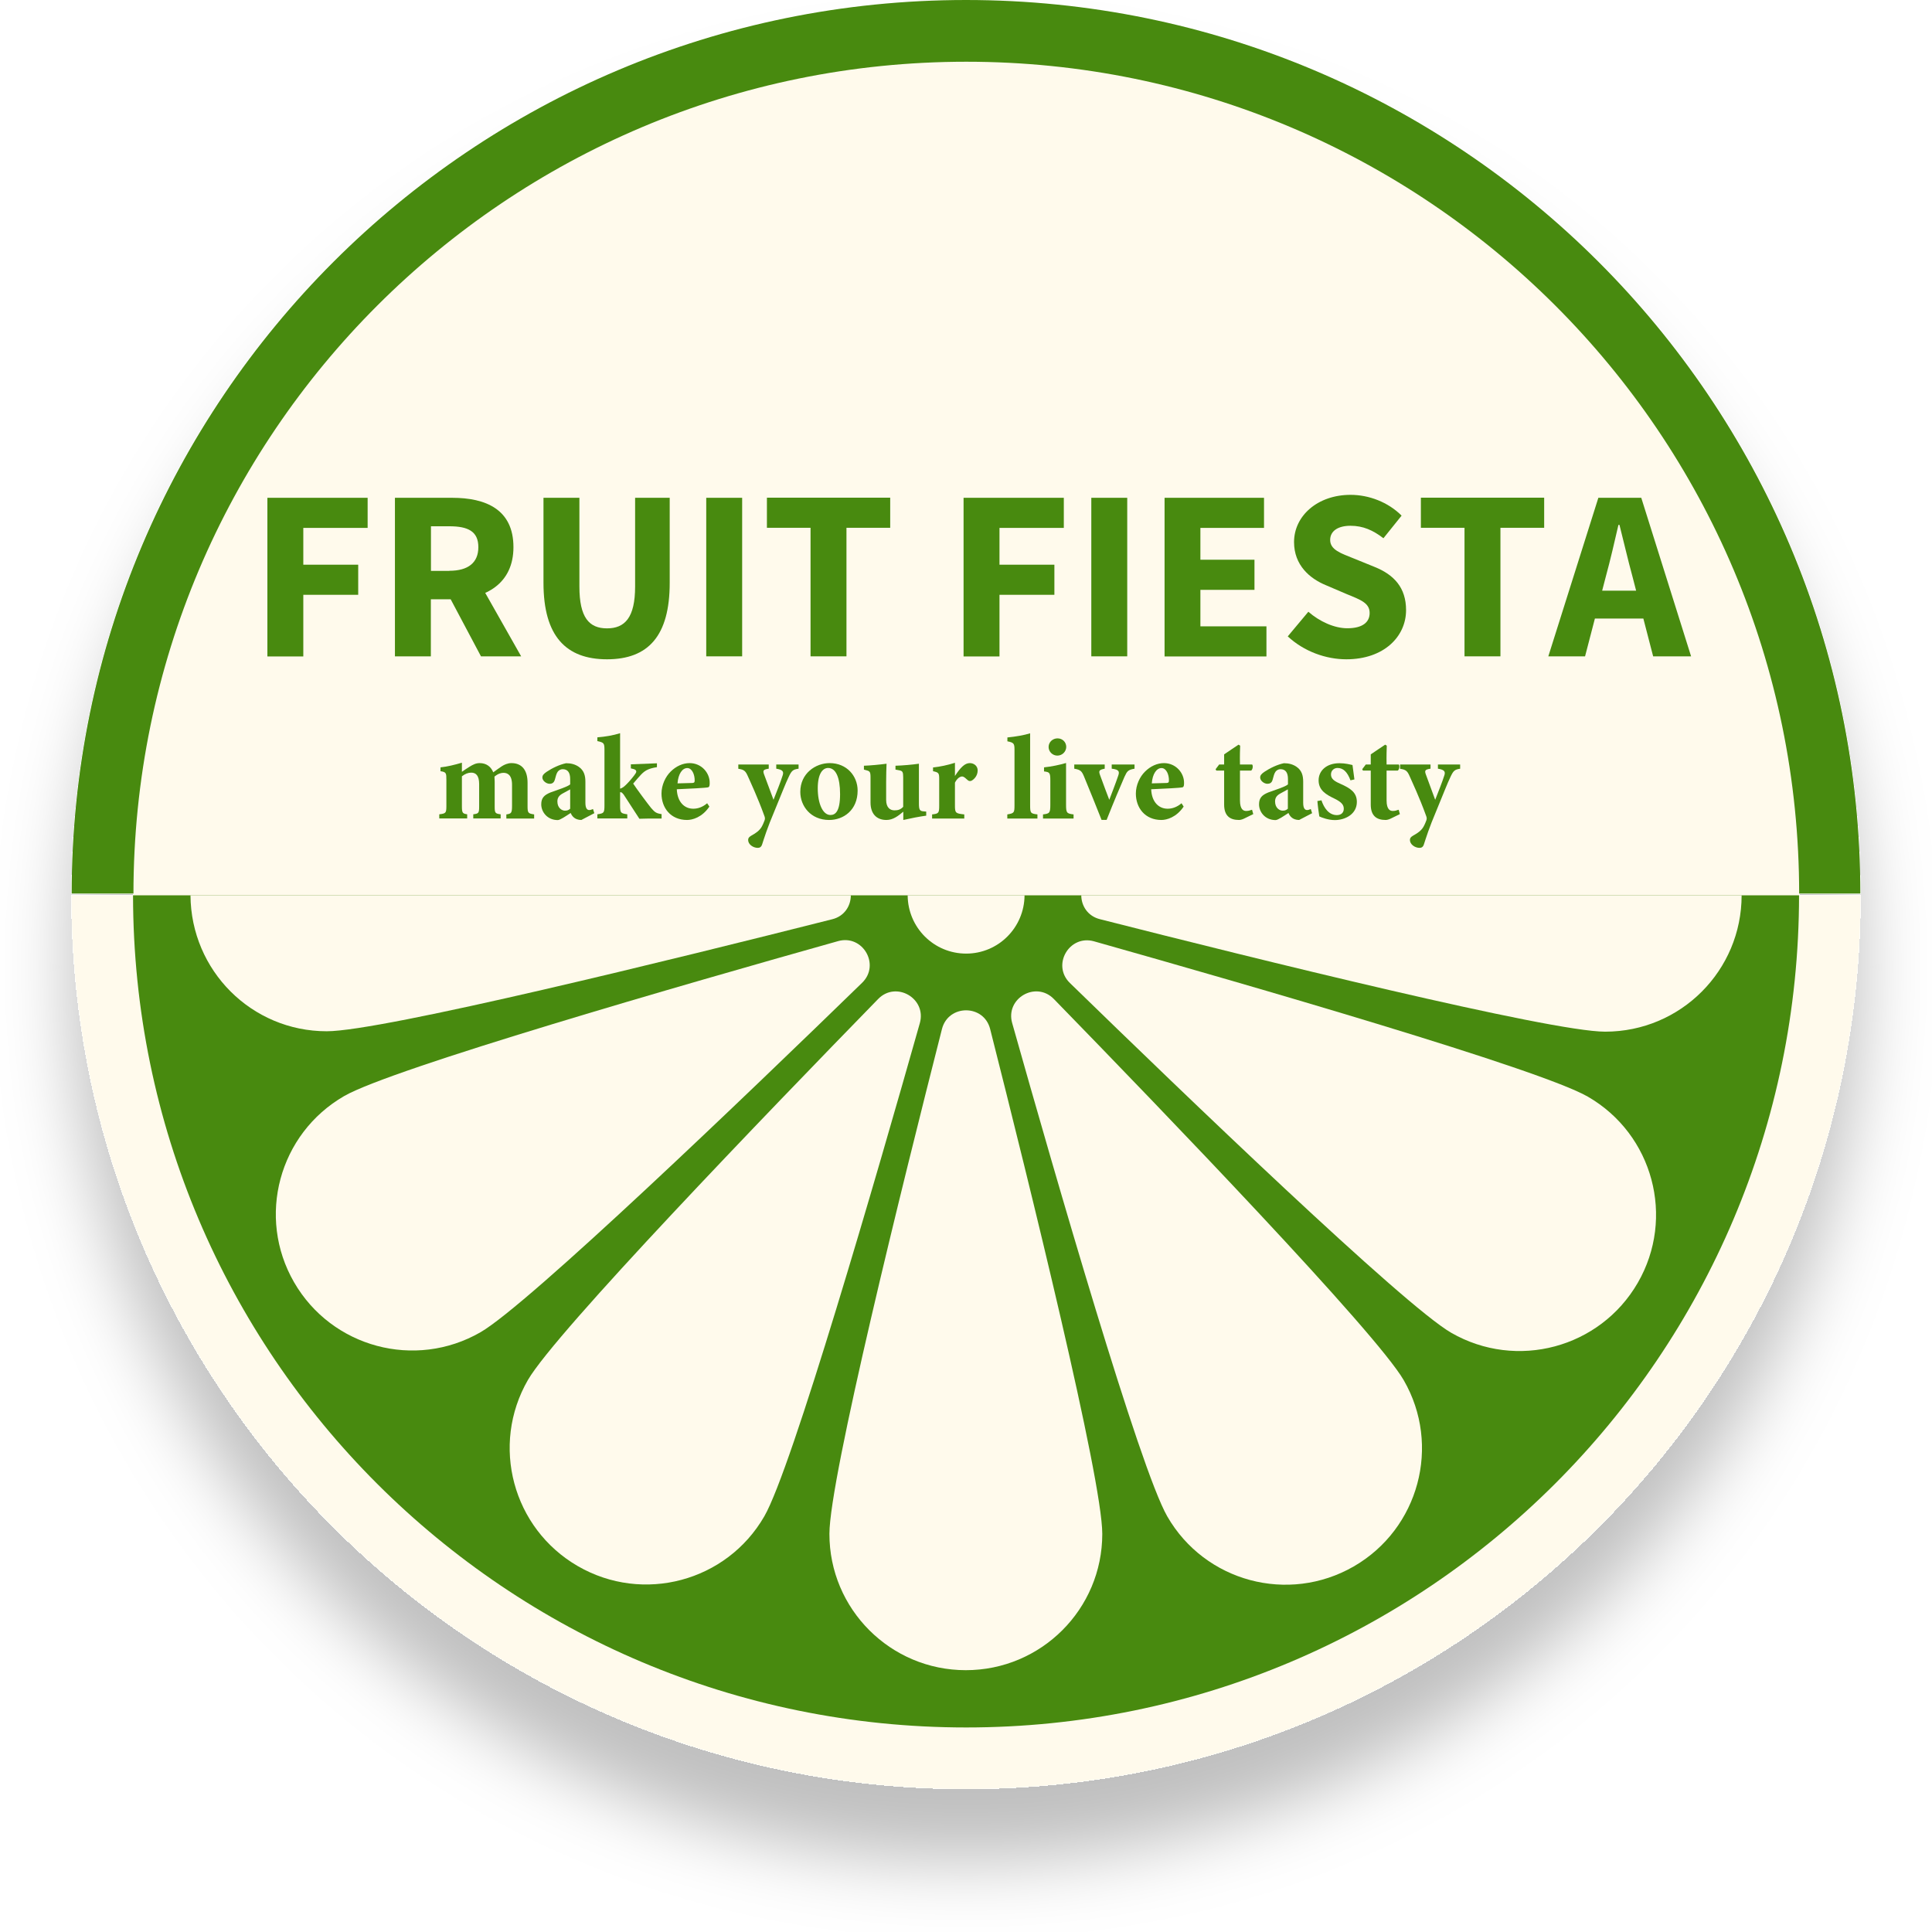
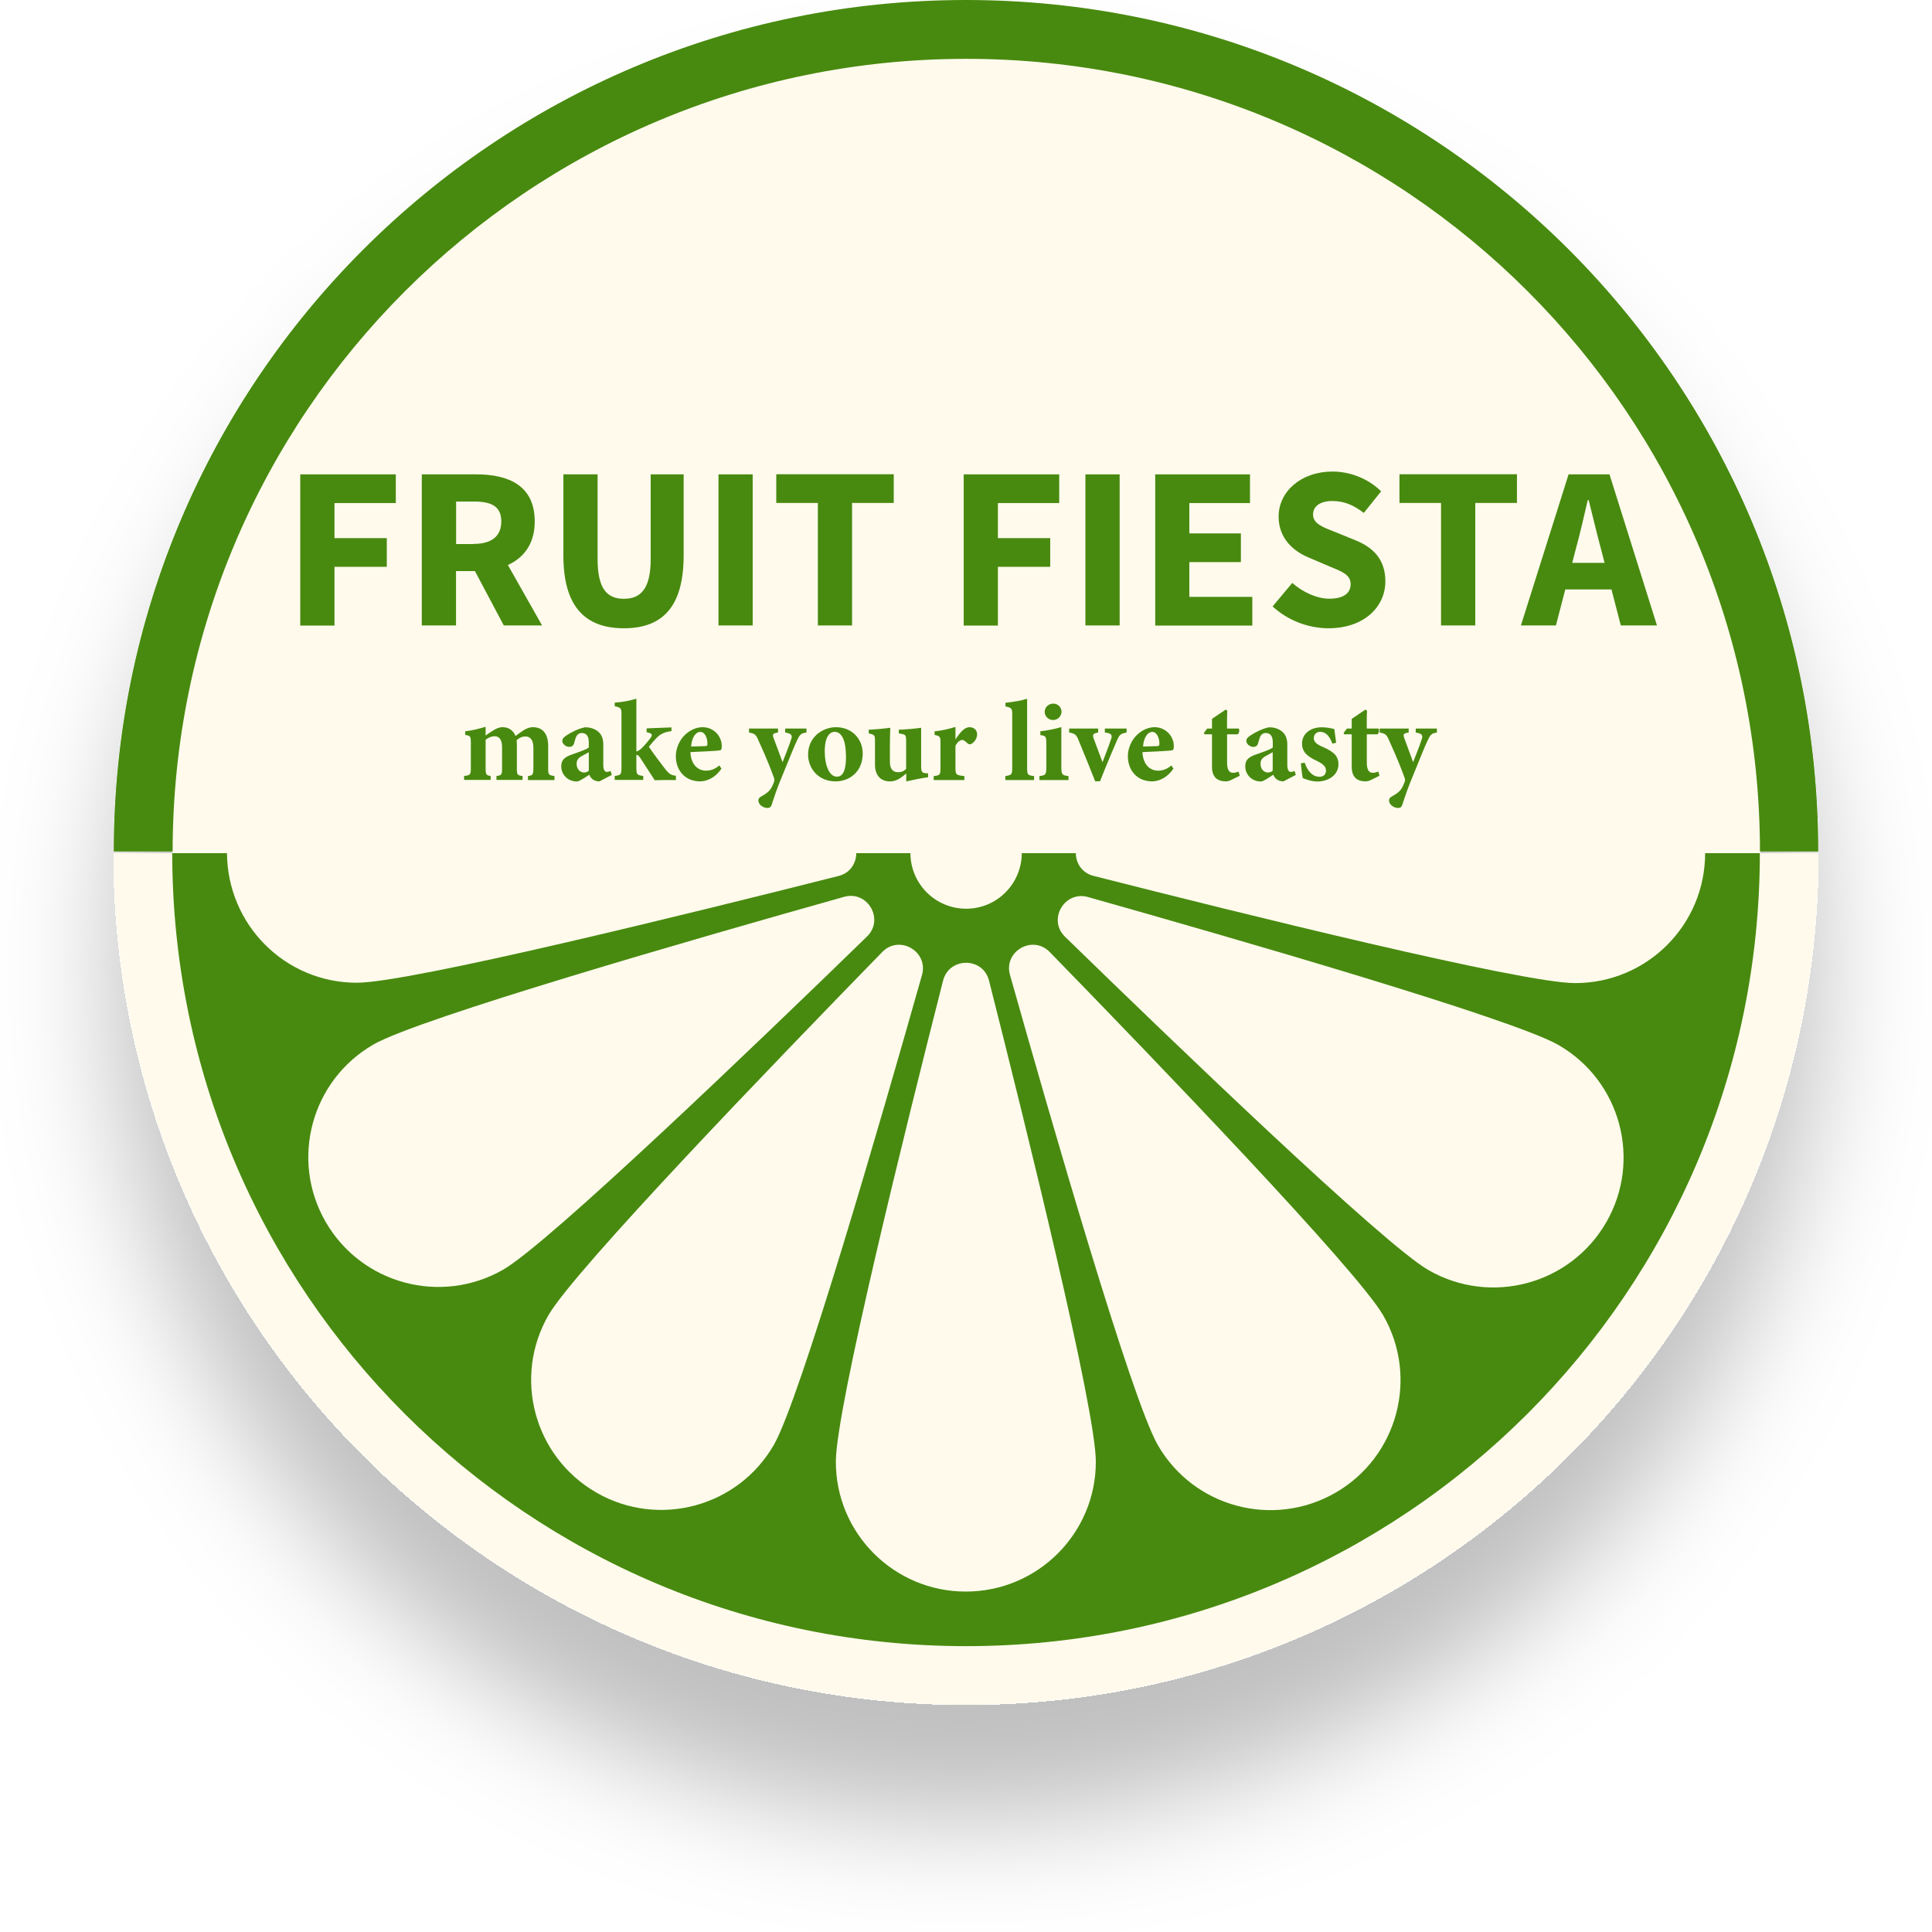
- <svg xmlns="http://www.w3.org/2000/svg" width="108" height="108" viewBox="0 0 108 108" fill="none">
-   <g filter="url(#filter0_d_23_164)">
-     <path d="M4.006 49.952H103.994C103.994 22.363 81.612 0 54 0C26.388 0 4.006 22.363 4.006 49.952Z" fill="#488A0F" />
-     <path d="M54.017 96.486C79.73 96.486 100.574 75.66 100.574 49.969C100.574 24.278 79.73 3.451 54.017 3.451C28.304 3.451 7.46 24.278 7.46 49.969C7.46 75.66 28.304 96.486 54.017 96.486Z" fill="#FFFAEC" />
-     <path d="M104 50.048C103.989 77.648 81.612 100 54.006 100C26.382 100 4.011 77.648 4 50.048H104Z" fill="#FFFAEC" />
-     <path d="M100.568 50.048C100.557 75.749 79.718 96.566 54.011 96.566C28.288 96.566 7.454 75.749 7.437 50.048H100.568Z" fill="#488A0F" />
-     <path d="M57.273 50.048C57.261 51.856 55.804 53.307 54.011 53.307C52.202 53.307 50.75 51.85 50.739 50.048H57.273Z" fill="#FFFAEC" />
-     <path d="M97.358 50.048C97.358 54.253 93.955 57.671 89.729 57.671C86.649 57.671 70.115 53.579 61.499 51.386C60.795 51.216 60.444 50.621 60.444 50.048H97.358Z" fill="#FFFAEC" />
-     <path d="M91.55 71.714C93.66 68.07 92.406 63.406 88.759 61.303C86.087 59.762 69.729 55.041 61.158 52.621C59.774 52.23 58.776 53.947 59.808 54.95C66.184 61.156 78.453 72.961 81.124 74.503C84.777 76.605 89.44 75.358 91.55 71.714Z" fill="#FFFAEC" />
-     <path d="M75.673 87.566C79.32 85.463 80.574 80.799 78.47 77.155C76.927 74.486 65.123 62.222 58.912 55.846C57.908 54.815 56.19 55.806 56.581 57.189C58.997 65.752 63.711 82.097 65.254 84.772C67.358 88.422 72.02 89.668 75.673 87.566Z" fill="#FFFAEC" />
-     <path d="M53.989 93.364C58.203 93.364 61.618 89.952 61.618 85.747C61.618 82.664 57.534 66.143 55.35 57.523C54.998 56.129 53.013 56.129 52.656 57.523C50.461 66.143 46.365 82.658 46.365 85.741C46.36 89.946 49.774 93.364 53.989 93.364Z" fill="#FFFAEC" />
-     <path d="M32.304 87.549C35.951 89.657 40.619 88.41 42.724 84.766C44.267 82.097 48.997 65.752 51.419 57.195C51.81 55.812 50.092 54.814 49.088 55.846C42.877 62.216 31.062 74.469 29.513 77.138C27.409 80.782 28.657 85.441 32.304 87.549Z" fill="#FFFAEC" />
-     <path d="M16.439 71.68C18.543 75.324 23.206 76.577 26.859 74.474C29.53 72.933 41.81 61.145 48.192 54.939C49.224 53.936 48.231 52.219 46.847 52.61C38.277 55.018 21.913 59.734 19.241 61.269C15.588 63.378 14.335 68.036 16.439 71.68Z" fill="#FFFAEC" />
-     <path d="M47.562 50.048C47.562 50.632 47.21 51.216 46.524 51.386C37.891 53.568 21.362 57.648 18.265 57.648C14.068 57.648 10.676 54.259 10.648 50.048H47.562Z" fill="#FFFAEC" />
-     <path d="M14.953 27.827H20.551V29.51H16.955V31.567H20.024V33.25H16.955V36.696H14.947V27.827H14.953Z" fill="#488A0F" />
-     <path d="M22.083 27.827H25.276C27.159 27.827 28.702 28.478 28.702 30.587C28.702 32.621 27.159 33.5 25.276 33.5H24.085V36.69H22.077V27.827H22.083ZM25.117 31.907C26.172 31.907 26.74 31.454 26.74 30.587C26.74 29.708 26.172 29.419 25.117 29.419H24.091V31.913H25.117V31.907ZM24.913 32.973L26.303 31.692L29.133 36.69H26.887L24.913 32.973Z" fill="#488A0F" />
-     <path d="M30.381 32.581V27.827H32.389V32.791C32.389 34.525 32.934 35.126 33.932 35.126C34.93 35.126 35.503 34.525 35.503 32.791V27.827H37.437V32.581C37.437 35.557 36.229 36.855 33.932 36.855C31.635 36.855 30.381 35.557 30.381 32.581Z" fill="#488A0F" />
-     <path d="M39.479 27.827H41.487V36.69H39.479V27.827Z" fill="#488A0F" />
-     <path d="M45.316 29.504H42.871V27.821H49.763V29.504H47.318V36.69H45.31V29.504H45.316Z" fill="#488A0F" />
-     <path d="M53.87 27.827H59.468V29.51H55.872V31.567H58.941V33.25H55.872V36.696H53.864V27.827H53.87Z" fill="#488A0F" />
-     <path d="M61.005 27.827H63.013V36.69H61.005V27.827Z" fill="#488A0F" />
-     <path d="M65.1 27.827H70.659V29.51H67.103V31.289H70.126V32.973H67.103V35.013H70.795V36.696H65.1V27.827Z" fill="#488A0F" />
-     <path d="M71.986 35.574L73.138 34.197C73.767 34.746 74.59 35.12 75.316 35.12C76.155 35.12 76.564 34.792 76.564 34.265C76.564 33.709 76.059 33.528 75.282 33.211L74.13 32.718C73.212 32.343 72.338 31.59 72.338 30.303C72.338 28.835 73.654 27.662 75.498 27.662C76.518 27.662 77.591 28.065 78.35 28.824L77.335 30.088C76.751 29.64 76.195 29.391 75.492 29.391C74.8 29.391 74.357 29.68 74.357 30.184C74.357 30.728 74.936 30.927 75.713 31.233L76.842 31.692C77.925 32.128 78.6 32.848 78.6 34.106C78.6 35.58 77.369 36.855 75.259 36.855C74.119 36.855 72.894 36.418 71.986 35.574Z" fill="#488A0F" />
-     <path d="M81.867 29.504H79.428V27.821H86.32V29.504H83.875V36.69H81.867V29.504Z" fill="#488A0F" />
-     <path d="M89.349 27.827H91.748L94.533 36.69H92.412L91.249 32.202C91.005 31.318 90.767 30.269 90.529 29.34H90.472C90.256 30.275 90.018 31.312 89.774 32.202L88.606 36.69H86.552L89.349 27.827ZM88.402 33.018H92.673V34.576H88.402V33.018Z" fill="#488A0F" />
-     <path d="M28.305 45.758V45.526C28.577 45.486 28.623 45.458 28.623 45.044V43.871C28.623 43.304 28.356 43.202 28.146 43.202C28.01 43.202 27.851 43.242 27.641 43.412C27.647 43.491 27.653 43.593 27.653 43.695V45.066C27.653 45.446 27.675 45.48 27.987 45.52V45.752H26.456V45.52C26.757 45.48 26.785 45.458 26.785 45.066V43.831C26.785 43.349 26.598 43.191 26.343 43.191C26.172 43.191 26.008 43.253 25.821 43.395V45.066C25.821 45.446 25.86 45.48 26.116 45.52V45.752H24.556V45.52C24.93 45.475 24.953 45.446 24.953 45.038V43.599C24.953 43.219 24.947 43.157 24.624 43.111V42.896C25.004 42.856 25.395 42.76 25.821 42.635C25.821 42.8 25.821 42.987 25.821 43.145C25.968 43.043 26.093 42.953 26.235 42.868C26.445 42.737 26.609 42.658 26.813 42.658C27.193 42.658 27.449 42.862 27.573 43.174C27.738 43.049 27.874 42.958 28.044 42.839C28.192 42.743 28.384 42.658 28.589 42.658C29.179 42.658 29.491 43.06 29.491 43.752V45.072C29.491 45.446 29.525 45.475 29.859 45.526V45.758H28.305Z" fill="#488A0F" />
-     <path d="M32.497 45.837C32.316 45.837 32.162 45.775 32.077 45.696C31.981 45.616 31.935 45.52 31.901 45.446C31.64 45.616 31.311 45.843 31.181 45.843C30.597 45.843 30.256 45.39 30.256 44.965C30.256 44.602 30.421 44.443 30.778 44.296C31.181 44.148 31.72 43.984 31.873 43.848V43.548C31.873 43.196 31.743 42.998 31.453 42.998C31.34 42.998 31.243 43.055 31.181 43.134C31.102 43.242 31.073 43.378 31.017 43.582C30.965 43.763 30.858 43.814 30.722 43.814C30.546 43.814 30.319 43.65 30.319 43.463C30.319 43.338 30.398 43.253 30.557 43.145C30.863 42.941 31.266 42.743 31.646 42.664C31.918 42.664 32.151 42.726 32.349 42.862C32.644 43.066 32.724 43.349 32.724 43.701V44.874C32.724 45.203 32.832 45.282 32.939 45.282C33.008 45.282 33.075 45.259 33.149 45.225L33.223 45.458L32.497 45.837ZM31.873 44.126C31.748 44.194 31.629 44.262 31.493 44.335C31.283 44.443 31.158 44.568 31.158 44.8C31.158 45.18 31.425 45.316 31.572 45.316C31.669 45.316 31.765 45.31 31.873 45.208C31.873 44.885 31.873 44.443 31.873 44.126Z" fill="#488A0F" />
-     <path d="M36.983 45.758C36.45 45.752 35.991 45.758 35.741 45.769C35.719 45.735 34.891 44.466 34.862 44.415C34.8 44.336 34.76 44.301 34.726 44.29C34.703 44.285 34.681 44.285 34.664 44.285V45.01C34.664 45.452 34.698 45.463 35.066 45.52V45.752H33.393V45.52C33.756 45.463 33.79 45.452 33.79 45.01V41.91C33.79 41.541 33.756 41.508 33.393 41.428V41.218C33.824 41.184 34.272 41.111 34.664 40.986C34.664 41.264 34.664 41.536 34.664 41.808V44.086C34.822 44.046 34.936 43.927 35.044 43.82C35.214 43.65 35.463 43.349 35.543 43.213C35.622 43.066 35.514 42.998 35.265 42.953V42.726L36.723 42.669V42.885C36.303 42.953 36.082 43.043 35.843 43.293C35.736 43.4 35.583 43.587 35.395 43.803C35.566 44.069 36.206 44.931 36.394 45.163C36.609 45.412 36.694 45.469 36.983 45.509V45.758Z" fill="#488A0F" />
-     <path d="M39.655 45.089C39.241 45.701 38.697 45.837 38.407 45.837C37.494 45.837 36.978 45.163 36.978 44.358C36.978 43.882 37.205 43.412 37.488 43.134C37.795 42.828 38.175 42.658 38.549 42.658C39.218 42.658 39.678 43.208 39.672 43.763C39.672 43.876 39.666 43.995 39.581 44.012C39.451 44.046 38.492 44.092 37.834 44.12C37.863 44.84 38.266 45.208 38.753 45.208C39.02 45.208 39.286 45.112 39.53 44.902L39.655 45.089ZM38.419 42.935C38.146 42.935 37.914 43.253 37.874 43.791C38.152 43.786 38.413 43.78 38.697 43.769C38.793 43.763 38.833 43.746 38.833 43.633C38.838 43.298 38.685 42.935 38.419 42.935Z" fill="#488A0F" />
-     <path d="M44.647 42.97C44.318 43.015 44.249 43.083 44.079 43.451C43.909 43.803 43.716 44.313 43.325 45.259C42.86 46.359 42.735 46.806 42.605 47.197C42.559 47.345 42.474 47.396 42.361 47.396C42.094 47.396 41.822 47.197 41.822 46.959C41.822 46.852 41.861 46.795 42.003 46.71C42.27 46.563 42.451 46.432 42.576 46.223C42.644 46.109 42.718 45.922 42.746 45.843C42.775 45.747 42.758 45.684 42.718 45.582C42.366 44.602 41.93 43.672 41.805 43.389C41.68 43.106 41.601 43.021 41.272 42.975V42.737H42.973V42.97C42.678 43.015 42.633 43.066 42.707 43.276L43.24 44.709C43.387 44.336 43.637 43.712 43.756 43.332C43.824 43.117 43.733 43.026 43.393 42.97V42.737H44.641V42.97H44.647Z" fill="#488A0F" />
-     <path d="M46.377 42.658C47.335 42.658 47.942 43.378 47.942 44.194C47.942 45.288 47.154 45.837 46.348 45.837C45.322 45.837 44.737 45.061 44.737 44.267C44.737 43.23 45.594 42.658 46.377 42.658ZM46.292 42.93C45.997 42.93 45.713 43.236 45.713 44.069C45.713 44.913 45.991 45.559 46.422 45.559C46.683 45.559 46.961 45.384 46.961 44.392C46.961 43.446 46.717 42.93 46.292 42.93Z" fill="#488A0F" />
-     <path d="M51.788 45.594C51.38 45.65 50.943 45.735 50.495 45.837C50.495 45.69 50.495 45.526 50.495 45.373C50.217 45.605 49.927 45.837 49.553 45.837C48.98 45.837 48.663 45.469 48.663 44.863V43.457C48.663 43.145 48.623 43.111 48.436 43.06L48.294 43.021V42.805C48.64 42.794 49.179 42.743 49.559 42.692C49.547 42.975 49.536 43.332 49.536 43.718V44.71C49.536 45.152 49.763 45.299 50.001 45.299C50.194 45.299 50.342 45.259 50.489 45.101V43.463C50.489 43.151 50.455 43.094 50.262 43.06L50.058 43.021V42.805C50.455 42.794 51.028 42.743 51.368 42.692V44.908C51.368 45.259 51.408 45.339 51.629 45.356L51.776 45.367V45.594H51.788Z" fill="#488A0F" />
-     <path d="M53.904 45.758H52.105V45.526C52.468 45.486 52.502 45.452 52.502 45.044V43.553C52.502 43.213 52.474 43.179 52.157 43.111V42.902C52.576 42.856 52.962 42.771 53.382 42.641C53.382 42.868 53.382 43.157 53.382 43.378C53.688 42.907 53.932 42.658 54.21 42.658C54.459 42.658 54.652 42.828 54.652 43.066C54.652 43.4 54.414 43.587 54.306 43.644C54.21 43.684 54.142 43.65 54.096 43.61C53.983 43.514 53.892 43.406 53.779 43.406C53.677 43.406 53.507 43.497 53.382 43.752V45.044C53.382 45.452 53.427 45.475 53.904 45.526V45.758Z" fill="#488A0F" />
-     <path d="M56.309 45.758V45.526C56.694 45.463 56.711 45.429 56.711 45.004V41.91C56.711 41.559 56.672 41.513 56.314 41.44V41.224C56.785 41.179 57.261 41.094 57.585 40.992C57.585 41.298 57.585 41.604 57.585 41.916V45.004C57.585 45.452 57.607 45.48 57.993 45.526V45.758H56.309Z" fill="#488A0F" />
-     <path d="M58.305 45.758V45.526C58.674 45.48 58.714 45.452 58.714 44.97V43.644C58.714 43.191 58.679 43.162 58.362 43.123V42.896C58.793 42.85 59.218 42.76 59.593 42.652C59.593 42.936 59.593 43.219 59.593 43.497V44.97C59.593 45.435 59.621 45.48 60.013 45.526V45.758H58.305ZM59.105 42.239C58.844 42.239 58.617 42.023 58.617 41.757C58.617 41.479 58.85 41.275 59.116 41.275C59.389 41.275 59.604 41.479 59.604 41.757C59.598 42.017 59.383 42.239 59.105 42.239Z" fill="#488A0F" />
-     <path d="M63.427 42.97C63.058 43.032 63.007 43.106 62.86 43.423C62.622 43.967 62.27 44.8 61.861 45.832H61.578C61.238 44.987 60.926 44.188 60.597 43.406C60.472 43.111 60.41 43.032 60.052 42.97V42.737H61.754V42.97C61.447 43.032 61.408 43.083 61.487 43.31C61.657 43.78 61.901 44.432 62.009 44.709C62.123 44.409 62.355 43.82 62.514 43.349C62.582 43.145 62.571 43.015 62.145 42.97V42.737H63.421V42.97H63.427Z" fill="#488A0F" />
-     <path d="M66.167 45.089C65.753 45.701 65.208 45.837 64.925 45.837C64.011 45.837 63.495 45.163 63.495 44.358C63.495 43.882 63.722 43.412 64.006 43.134C64.312 42.828 64.692 42.658 65.066 42.658C65.73 42.658 66.195 43.208 66.189 43.763C66.189 43.876 66.184 43.995 66.099 44.012C65.968 44.046 65.01 44.092 64.352 44.12C64.38 44.84 64.783 45.208 65.271 45.208C65.537 45.208 65.804 45.112 66.048 44.902L66.167 45.089ZM64.93 42.935C64.658 42.935 64.425 43.253 64.386 43.791C64.664 43.786 64.925 43.78 65.208 43.769C65.305 43.763 65.344 43.746 65.344 43.633C65.35 43.298 65.197 42.935 64.93 42.935Z" fill="#488A0F" />
-     <path d="M69.536 45.764C69.423 45.82 69.309 45.837 69.264 45.837C68.742 45.837 68.43 45.594 68.43 44.976V43.077H67.993L67.954 42.998L68.152 42.737H68.43V42.17C68.662 42.006 68.997 41.791 69.235 41.627L69.326 41.683C69.32 41.864 69.303 42.227 69.315 42.737H69.996C70.058 42.805 70.029 43.015 69.939 43.077H69.315V44.743C69.315 45.276 69.53 45.333 69.661 45.333C69.774 45.333 69.865 45.31 69.99 45.265L70.058 45.509L69.536 45.764Z" fill="#488A0F" />
-     <path d="M72.622 45.837C72.44 45.837 72.287 45.775 72.202 45.696C72.106 45.616 72.06 45.52 72.026 45.446C71.765 45.616 71.436 45.843 71.306 45.843C70.722 45.843 70.381 45.39 70.381 44.965C70.381 44.602 70.546 44.443 70.903 44.296C71.306 44.148 71.845 43.984 71.998 43.848V43.548C71.998 43.196 71.867 42.998 71.578 42.998C71.465 42.998 71.368 43.055 71.306 43.134C71.226 43.242 71.198 43.378 71.141 43.582C71.096 43.763 70.983 43.814 70.846 43.814C70.671 43.814 70.444 43.65 70.444 43.463C70.444 43.338 70.523 43.253 70.682 43.145C70.988 42.941 71.391 42.743 71.771 42.664C72.043 42.664 72.276 42.726 72.474 42.862C72.769 43.066 72.849 43.349 72.849 43.701V44.874C72.849 45.203 72.956 45.282 73.064 45.282C73.132 45.282 73.2 45.259 73.274 45.225L73.348 45.458L72.622 45.837ZM71.992 44.126C71.867 44.194 71.748 44.262 71.612 44.335C71.402 44.443 71.277 44.568 71.277 44.8C71.277 45.18 71.544 45.316 71.692 45.316C71.788 45.316 71.884 45.31 71.992 45.208C71.992 44.885 71.992 44.443 71.992 44.126Z" fill="#488A0F" />
-     <path d="M75.492 43.621C75.316 43.145 75.083 42.93 74.766 42.93C74.579 42.93 74.403 43.066 74.403 43.293C74.403 43.531 74.573 43.661 74.925 43.814C75.475 44.058 75.849 44.29 75.849 44.828C75.849 45.509 75.203 45.843 74.613 45.843C74.261 45.843 73.892 45.707 73.751 45.639C73.722 45.48 73.66 45.016 73.643 44.778L73.87 44.738C74.011 45.169 74.289 45.565 74.732 45.565C74.993 45.565 75.118 45.407 75.118 45.214C75.118 45.004 75.015 44.846 74.596 44.642C74.147 44.426 73.711 44.188 73.711 43.621C73.711 43.083 74.153 42.664 74.874 42.664C75.203 42.664 75.452 42.732 75.605 42.766C75.628 42.947 75.685 43.383 75.713 43.57L75.492 43.621Z" fill="#488A0F" />
-     <path d="M77.732 45.764C77.619 45.82 77.505 45.837 77.46 45.837C76.938 45.837 76.626 45.594 76.626 44.976V43.077H76.189L76.15 42.998L76.348 42.737H76.626V42.17C76.859 42.006 77.194 41.791 77.432 41.627L77.522 41.683C77.517 41.864 77.5 42.227 77.511 42.737H78.192C78.254 42.805 78.226 43.015 78.135 43.077H77.511V44.743C77.511 45.276 77.727 45.333 77.857 45.333C77.971 45.333 78.061 45.31 78.186 45.265L78.254 45.509L77.732 45.764Z" fill="#488A0F" />
-     <path d="M81.64 42.97C81.311 43.015 81.243 43.083 81.073 43.451C80.903 43.803 80.71 44.313 80.319 45.259C79.854 46.359 79.729 46.806 79.598 47.197C79.553 47.345 79.468 47.396 79.354 47.396C79.088 47.396 78.816 47.197 78.816 46.959C78.816 46.852 78.855 46.795 78.997 46.71C79.264 46.563 79.445 46.432 79.57 46.223C79.638 46.109 79.712 45.922 79.74 45.843C79.769 45.747 79.751 45.684 79.712 45.582C79.36 44.602 78.923 43.672 78.799 43.389C78.674 43.106 78.594 43.021 78.265 42.975V42.737H79.967V42.97C79.672 43.015 79.627 43.066 79.7 43.276L80.228 44.709C80.375 44.336 80.625 43.712 80.744 43.332C80.812 43.117 80.721 43.026 80.381 42.97V42.737H81.623V42.97H81.64Z" fill="#488A0F" />
+ <svg xmlns="http://www.w3.org/2000/svg" width="68" height="68" viewBox="0 0 68 68" fill="none">
+   <g filter="url(#filter0_d_140_1425)">
+     <path d="M4.003 29.971H63.997C63.997 13.418 50.567 0 34 0C17.433 0 4.003 13.418 4.003 29.971Z" fill="#488A0F" />
+     <path d="M34.01 57.892C49.438 57.892 61.945 45.396 61.945 29.981C61.945 14.567 49.438 2.071 34.01 2.071C18.583 2.071 6.076 14.567 6.076 29.981C6.076 45.396 18.583 57.892 34.01 57.892Z" fill="#FFFAEC" />
+     <path d="M64 30.029C63.993 46.589 50.567 60 34.003 60C17.429 60 4.007 46.589 4 30.029H64Z" fill="#FFFAEC" />
+     <path d="M61.941 30.029C61.934 45.45 49.431 57.939 34.007 57.939C18.573 57.939 6.073 45.45 6.062 30.029H61.941Z" fill="#488A0F" />
+     <path d="M35.964 30.029C35.957 31.114 35.082 31.984 34.007 31.984C32.921 31.984 32.05 31.11 32.043 30.029H35.964Z" fill="#FFFAEC" />
+     <path d="M60.015 30.029C60.015 32.552 57.973 34.602 55.437 34.602C53.589 34.602 43.669 32.147 38.499 30.831C38.077 30.729 37.866 30.372 37.866 30.029H60.015Z" fill="#FFFAEC" />
+     <path d="M56.53 43.029C57.796 40.842 57.044 38.044 54.855 36.782C53.252 35.857 43.437 33.025 38.295 31.573C37.465 31.338 36.866 32.368 37.485 32.97C41.31 36.694 48.672 43.777 50.275 44.702C52.466 45.963 55.264 45.215 56.53 43.029Z" fill="#FFFAEC" />
+     <path d="M47.004 52.539C49.192 51.278 49.944 48.479 48.682 46.293C47.756 44.691 40.674 37.333 36.947 33.508C36.345 32.889 35.313 33.484 35.548 34.313C36.998 39.451 39.826 49.258 40.752 50.863C42.015 53.053 44.812 53.801 47.004 52.539Z" fill="#FFFAEC" />
+     <path d="M33.993 56.018C36.522 56.018 38.57 53.971 38.57 51.448C38.57 49.598 36.12 39.686 34.81 34.514C34.599 33.678 33.408 33.678 33.193 34.514C31.876 39.686 29.419 49.595 29.419 51.445C29.416 53.968 31.464 56.018 33.993 56.018Z" fill="#FFFAEC" />
+     <path d="M20.982 52.529C23.171 53.794 25.971 53.046 27.234 50.86C28.16 49.258 30.998 39.451 32.451 34.317C32.686 33.487 31.655 32.889 31.052 33.508C27.326 37.33 20.237 44.681 19.308 46.283C18.045 48.469 18.794 51.264 20.982 52.529Z" fill="#FFFAEC" />
+     <path d="M11.463 43.008C12.726 45.195 15.524 45.946 17.715 44.685C19.318 43.76 26.686 36.687 30.515 32.963C31.134 32.362 30.539 31.331 29.709 31.566C24.566 33.011 14.748 35.84 13.145 36.762C10.953 38.027 10.201 40.822 11.463 43.008Z" fill="#FFFAEC" />
+     <path d="M30.137 30.029C30.137 30.379 29.926 30.729 29.515 30.831C24.335 32.141 14.418 34.589 12.559 34.589C10.041 34.589 8.006 32.555 7.989 30.029H30.137Z" fill="#FFFAEC" />
+     <path d="M10.572 16.696H13.931V17.706H11.773V18.94H13.614V19.95H11.773V22.018H10.568V16.696H10.572Z" fill="#488A0F" />
+     <path d="M14.85 16.696H16.766C17.895 16.696 18.821 17.087 18.821 18.352C18.821 19.573 17.895 20.1 16.766 20.1H16.051V22.014H14.846V16.696H14.85ZM16.67 19.144C17.303 19.144 17.644 18.872 17.644 18.352C17.644 17.825 17.303 17.652 16.67 17.652H16.054V19.148H16.67V19.144ZM16.548 19.784L17.382 19.015L19.08 22.014H17.732L16.548 19.784Z" fill="#488A0F" />
+     <path d="M19.829 19.549V16.696H21.033V19.675C21.033 20.715 21.36 21.076 21.959 21.076C22.558 21.076 22.902 20.715 22.902 19.675V16.696H24.062V19.549C24.062 21.334 23.337 22.113 21.959 22.113C20.581 22.113 19.829 21.334 19.829 19.549Z" fill="#488A0F" />
+     <path d="M25.288 16.696H26.492V22.014H25.288V16.696Z" fill="#488A0F" />
+     <path d="M28.789 17.702H27.322V16.692H31.457V17.702H29.99V22.014H28.786V17.702H28.789Z" fill="#488A0F" />
+     <path d="M33.922 16.696H37.281V17.706H35.123V18.94H36.964V19.95H35.123V22.018H33.919V16.696H33.922Z" fill="#488A0F" />
+     <path d="M38.203 16.696H39.408V22.014H38.203V16.696Z" fill="#488A0F" />
+     <path d="M40.66 16.696H43.995V17.706H41.861V18.774H43.675V19.784H41.861V21.008H44.077V22.018H40.66V16.696Z" fill="#488A0F" />
+     <path d="M44.792 21.344L45.483 20.518C45.861 20.848 46.354 21.072 46.79 21.072C47.293 21.072 47.538 20.875 47.538 20.559C47.538 20.226 47.236 20.117 46.769 19.926L46.078 19.63C45.527 19.406 45.003 18.954 45.003 18.182C45.003 17.301 45.793 16.597 46.899 16.597C47.511 16.597 48.154 16.839 48.611 17.294L48.001 18.053C47.651 17.784 47.317 17.634 46.895 17.634C46.48 17.634 46.215 17.808 46.215 18.11C46.215 18.437 46.562 18.556 47.028 18.739L47.705 19.015C48.355 19.277 48.76 19.709 48.76 20.463C48.76 21.348 48.022 22.113 46.756 22.113C46.072 22.113 45.337 21.851 44.792 21.344Z" fill="#488A0F" />
+     <path d="M50.72 17.702H49.257V16.692H53.392V17.702H51.925V22.014H50.72V17.702Z" fill="#488A0F" />
+     <path d="M55.209 16.696H56.649L58.32 22.014H57.047L56.349 19.321C56.203 18.791 56.06 18.162 55.917 17.604H55.883C55.754 18.165 55.611 18.787 55.464 19.321L54.763 22.014H53.531L55.209 16.696ZM54.641 19.811H57.203V20.746H54.641V19.811Z" fill="#488A0F" />
+     <path d="M18.583 27.455V27.315C18.746 27.292 18.774 27.275 18.774 27.026V26.323C18.774 25.982 18.614 25.921 18.488 25.921C18.406 25.921 18.311 25.945 18.185 26.047C18.188 26.095 18.192 26.156 18.192 26.217V27.04C18.192 27.268 18.205 27.288 18.392 27.312V27.451H17.474V27.312C17.654 27.288 17.671 27.275 17.671 27.04V26.299C17.671 26.01 17.559 25.914 17.405 25.914C17.303 25.914 17.205 25.952 17.092 26.037V27.04C17.092 27.268 17.116 27.288 17.269 27.312V27.451H16.334V27.312C16.558 27.285 16.572 27.268 16.572 27.023V26.159C16.572 25.931 16.568 25.894 16.374 25.867V25.738C16.602 25.714 16.837 25.656 17.092 25.581C17.092 25.68 17.092 25.792 17.092 25.887C17.181 25.826 17.256 25.772 17.341 25.721C17.467 25.642 17.566 25.595 17.688 25.595C17.916 25.595 18.069 25.717 18.144 25.904C18.243 25.829 18.324 25.775 18.427 25.704C18.515 25.646 18.631 25.595 18.753 25.595C19.107 25.595 19.294 25.836 19.294 26.251V27.043C19.294 27.268 19.315 27.285 19.516 27.315V27.455H18.583Z" fill="#488A0F" />
+     <path d="M21.098 27.502C20.989 27.502 20.897 27.465 20.846 27.417C20.788 27.37 20.761 27.312 20.741 27.268C20.584 27.37 20.387 27.506 20.309 27.506C19.958 27.506 19.754 27.234 19.754 26.979C19.754 26.761 19.853 26.666 20.067 26.578C20.309 26.489 20.632 26.39 20.724 26.309V26.129C20.724 25.918 20.646 25.799 20.472 25.799C20.404 25.799 20.346 25.833 20.309 25.88C20.261 25.945 20.244 26.027 20.21 26.149C20.179 26.258 20.115 26.288 20.033 26.288C19.927 26.288 19.791 26.19 19.791 26.078C19.791 26.003 19.839 25.952 19.934 25.887C20.118 25.765 20.36 25.646 20.588 25.598C20.751 25.598 20.891 25.636 21.01 25.717C21.187 25.84 21.234 26.01 21.234 26.22V26.924C21.234 27.122 21.299 27.169 21.364 27.169C21.404 27.169 21.445 27.155 21.49 27.135L21.534 27.274L21.098 27.502ZM20.724 26.475C20.649 26.516 20.578 26.557 20.496 26.601C20.37 26.666 20.295 26.741 20.295 26.88C20.295 27.108 20.455 27.189 20.544 27.189C20.601 27.189 20.659 27.186 20.724 27.125C20.724 26.931 20.724 26.666 20.724 26.475Z" fill="#488A0F" />
+     <path d="M23.79 27.455C23.47 27.451 23.194 27.455 23.045 27.462C23.031 27.441 22.534 26.679 22.517 26.649C22.48 26.601 22.456 26.581 22.436 26.574C22.422 26.571 22.408 26.571 22.398 26.571V27.006C22.398 27.271 22.419 27.278 22.64 27.312V27.451H21.636V27.312C21.854 27.278 21.874 27.271 21.874 27.006V25.146C21.874 24.925 21.854 24.904 21.636 24.857V24.731C21.894 24.711 22.163 24.666 22.398 24.592C22.398 24.758 22.398 24.921 22.398 25.085V26.452C22.493 26.428 22.561 26.356 22.626 26.292C22.728 26.19 22.878 26.009 22.926 25.928C22.973 25.84 22.909 25.799 22.759 25.771V25.636L23.634 25.602V25.731C23.382 25.771 23.249 25.826 23.106 25.976C23.041 26.04 22.949 26.152 22.837 26.282C22.939 26.441 23.324 26.958 23.436 27.098C23.565 27.247 23.616 27.281 23.79 27.305V27.455Z" fill="#488A0F" />
+     <path d="M25.393 27.053C25.145 27.421 24.818 27.502 24.644 27.502C24.096 27.502 23.787 27.098 23.787 26.615C23.787 26.329 23.923 26.047 24.093 25.88C24.277 25.697 24.505 25.595 24.729 25.595C25.131 25.595 25.407 25.925 25.403 26.258C25.403 26.326 25.4 26.397 25.349 26.407C25.27 26.428 24.695 26.455 24.3 26.472C24.317 26.904 24.559 27.125 24.852 27.125C25.012 27.125 25.172 27.067 25.318 26.941L25.393 27.053ZM24.651 25.761C24.488 25.761 24.348 25.952 24.324 26.275C24.491 26.271 24.648 26.268 24.818 26.261C24.876 26.258 24.899 26.248 24.899 26.18C24.903 25.979 24.811 25.761 24.651 25.761Z" fill="#488A0F" />
+     <path d="M28.388 25.782C28.191 25.809 28.15 25.85 28.048 26.071C27.946 26.282 27.83 26.588 27.595 27.155C27.316 27.815 27.241 28.084 27.163 28.318C27.136 28.407 27.085 28.438 27.017 28.438C26.857 28.438 26.693 28.318 26.693 28.176C26.693 28.111 26.717 28.077 26.802 28.026C26.962 27.938 27.071 27.859 27.146 27.734C27.187 27.666 27.231 27.553 27.248 27.506C27.265 27.448 27.255 27.41 27.231 27.349C27.02 26.761 26.758 26.203 26.683 26.033C26.608 25.863 26.561 25.812 26.363 25.785V25.642H27.384V25.782C27.207 25.809 27.18 25.84 27.224 25.965L27.544 26.826C27.633 26.601 27.782 26.227 27.854 25.999C27.895 25.87 27.84 25.816 27.636 25.782V25.642H28.385V25.782H28.388Z" fill="#488A0F" />
+     <path d="M29.426 25.595C30.001 25.595 30.365 26.027 30.365 26.516C30.365 27.172 29.892 27.502 29.409 27.502C28.793 27.502 28.442 27.037 28.442 26.56C28.442 25.938 28.956 25.595 29.426 25.595ZM29.375 25.758C29.198 25.758 29.028 25.942 29.028 26.441C29.028 26.948 29.195 27.336 29.453 27.336C29.61 27.336 29.776 27.23 29.776 26.635C29.776 26.067 29.63 25.758 29.375 25.758Z" fill="#488A0F" />
+     <path d="M32.673 27.356C32.428 27.39 32.166 27.441 31.897 27.503C31.897 27.414 31.897 27.315 31.897 27.224C31.73 27.363 31.556 27.503 31.332 27.503C30.988 27.503 30.797 27.281 30.797 26.918V26.074C30.797 25.887 30.774 25.867 30.661 25.836L30.576 25.812V25.683C30.784 25.676 31.107 25.646 31.335 25.615C31.328 25.785 31.322 26 31.322 26.231V26.826C31.322 27.091 31.458 27.179 31.601 27.179C31.716 27.179 31.805 27.156 31.893 27.06V26.078C31.893 25.891 31.873 25.857 31.757 25.836L31.635 25.812V25.683C31.873 25.676 32.217 25.646 32.421 25.615V26.945C32.421 27.156 32.445 27.203 32.577 27.213L32.666 27.22V27.356H32.673Z" fill="#488A0F" />
+     <path d="M33.942 27.455H32.863V27.315C33.081 27.292 33.102 27.271 33.102 27.026V26.132C33.102 25.928 33.084 25.908 32.894 25.867V25.741C33.146 25.714 33.377 25.663 33.629 25.585C33.629 25.721 33.629 25.894 33.629 26.027C33.813 25.744 33.959 25.595 34.126 25.595C34.276 25.595 34.391 25.697 34.391 25.84C34.391 26.04 34.248 26.152 34.184 26.186C34.126 26.21 34.085 26.19 34.058 26.166C33.99 26.108 33.935 26.044 33.867 26.044C33.806 26.044 33.704 26.098 33.629 26.251V27.026C33.629 27.271 33.656 27.285 33.942 27.315V27.455Z" fill="#488A0F" />
+     <path d="M35.385 27.455V27.315C35.617 27.278 35.627 27.258 35.627 27.003V25.146C35.627 24.935 35.603 24.908 35.389 24.864V24.735C35.671 24.707 35.957 24.656 36.151 24.595C36.151 24.779 36.151 24.962 36.151 25.149V27.003C36.151 27.271 36.165 27.288 36.396 27.315V27.455H35.385Z" fill="#488A0F" />
+     <path d="M36.583 27.455V27.315C36.804 27.288 36.828 27.271 36.828 26.982V26.186C36.828 25.915 36.808 25.898 36.617 25.874V25.738C36.876 25.71 37.131 25.656 37.356 25.591C37.356 25.762 37.356 25.931 37.356 26.098V26.982C37.356 27.261 37.373 27.288 37.607 27.315V27.455H36.583ZM37.063 25.343C36.906 25.343 36.77 25.214 36.77 25.054C36.77 24.888 36.91 24.765 37.07 24.765C37.233 24.765 37.362 24.888 37.362 25.054C37.359 25.211 37.23 25.343 37.063 25.343Z" fill="#488A0F" />
+     <path d="M39.656 25.782C39.435 25.819 39.404 25.863 39.316 26.054C39.173 26.38 38.962 26.88 38.717 27.499H38.547C38.343 26.992 38.156 26.513 37.958 26.044C37.883 25.867 37.846 25.819 37.631 25.782V25.642H38.652V25.782C38.469 25.819 38.445 25.85 38.492 25.986C38.594 26.268 38.741 26.659 38.806 26.826C38.874 26.645 39.013 26.292 39.108 26.01C39.149 25.887 39.142 25.809 38.887 25.782V25.642H39.653V25.782H39.656Z" fill="#488A0F" />
+     <path d="M41.3 27.053C41.052 27.421 40.725 27.502 40.555 27.502C40.007 27.502 39.697 27.098 39.697 26.615C39.697 26.329 39.833 26.047 40.004 25.88C40.187 25.697 40.415 25.595 40.64 25.595C41.038 25.595 41.317 25.925 41.314 26.258C41.314 26.326 41.31 26.397 41.259 26.407C41.181 26.428 40.606 26.455 40.211 26.472C40.228 26.904 40.47 27.125 40.763 27.125C40.922 27.125 41.082 27.067 41.229 26.941L41.3 27.053ZM40.558 25.761C40.395 25.761 40.255 25.952 40.232 26.275C40.398 26.271 40.555 26.268 40.725 26.261C40.783 26.258 40.807 26.248 40.807 26.18C40.81 25.979 40.718 25.761 40.558 25.761Z" fill="#488A0F" />
+     <path d="M43.322 27.458C43.254 27.492 43.185 27.502 43.158 27.502C42.845 27.502 42.658 27.356 42.658 26.985V25.846H42.396L42.372 25.799L42.491 25.642H42.658V25.302C42.797 25.204 42.998 25.074 43.141 24.976L43.196 25.01C43.192 25.119 43.182 25.336 43.189 25.642H43.597C43.635 25.683 43.618 25.809 43.563 25.846H43.189V26.846C43.189 27.166 43.318 27.2 43.397 27.2C43.465 27.2 43.519 27.186 43.594 27.159L43.635 27.305L43.322 27.458Z" fill="#488A0F" />
+     <path d="M45.173 27.502C45.064 27.502 44.972 27.465 44.921 27.417C44.863 27.37 44.836 27.312 44.816 27.268C44.659 27.37 44.462 27.506 44.383 27.506C44.033 27.506 43.829 27.234 43.829 26.979C43.829 26.761 43.927 26.666 44.142 26.578C44.383 26.489 44.707 26.39 44.798 26.309V26.129C44.798 25.918 44.72 25.799 44.547 25.799C44.479 25.799 44.421 25.833 44.383 25.88C44.336 25.945 44.319 26.027 44.285 26.149C44.257 26.258 44.189 26.288 44.108 26.288C44.002 26.288 43.866 26.19 43.866 26.078C43.866 26.003 43.914 25.952 44.009 25.887C44.193 25.765 44.434 25.646 44.662 25.598C44.826 25.598 44.965 25.636 45.084 25.717C45.261 25.84 45.309 26.01 45.309 26.22V26.924C45.309 27.122 45.374 27.169 45.438 27.169C45.479 27.169 45.52 27.155 45.564 27.135L45.608 27.274L45.173 27.502ZM44.795 26.475C44.72 26.516 44.649 26.557 44.567 26.601C44.441 26.666 44.366 26.741 44.366 26.88C44.366 27.108 44.526 27.189 44.615 27.189C44.673 27.189 44.73 27.186 44.795 27.125C44.795 26.931 44.795 26.666 44.795 26.475Z" fill="#488A0F" />
+     <path d="M46.895 26.173C46.79 25.887 46.65 25.758 46.459 25.758C46.347 25.758 46.242 25.84 46.242 25.976C46.242 26.118 46.344 26.197 46.555 26.288C46.885 26.435 47.109 26.574 47.109 26.897C47.109 27.305 46.721 27.506 46.368 27.506C46.157 27.506 45.935 27.424 45.85 27.383C45.833 27.288 45.796 27.009 45.786 26.866L45.922 26.843C46.007 27.101 46.174 27.339 46.439 27.339C46.596 27.339 46.67 27.244 46.67 27.128C46.67 27.003 46.609 26.907 46.357 26.785C46.089 26.656 45.827 26.513 45.827 26.173C45.827 25.85 46.092 25.598 46.524 25.598C46.721 25.598 46.871 25.639 46.963 25.659C46.977 25.768 47.011 26.03 47.028 26.142L46.895 26.173Z" fill="#488A0F" />
+     <path d="M48.24 27.458C48.172 27.492 48.103 27.502 48.076 27.502C47.763 27.502 47.576 27.356 47.576 26.985V25.846H47.314L47.29 25.799L47.409 25.642H47.576V25.302C47.715 25.204 47.916 25.074 48.059 24.976L48.114 25.01C48.11 25.119 48.1 25.336 48.107 25.642H48.515C48.553 25.683 48.536 25.809 48.481 25.846H48.107V26.846C48.107 27.166 48.236 27.2 48.314 27.2C48.383 27.2 48.437 27.186 48.512 27.159L48.553 27.305L48.24 27.458Z" fill="#488A0F" />
+     <path d="M50.584 25.782C50.387 25.809 50.346 25.85 50.244 26.071C50.142 26.282 50.026 26.588 49.792 27.155C49.513 27.815 49.438 28.084 49.359 28.318C49.332 28.407 49.281 28.438 49.213 28.438C49.053 28.438 48.89 28.318 48.89 28.176C48.89 28.111 48.913 28.077 48.999 28.026C49.159 27.938 49.267 27.859 49.342 27.734C49.383 27.666 49.427 27.553 49.444 27.506C49.461 27.448 49.451 27.41 49.427 27.349C49.216 26.761 48.954 26.203 48.88 26.033C48.805 25.863 48.757 25.812 48.56 25.785V25.642H49.581V25.782C49.404 25.809 49.376 25.84 49.421 25.965L49.737 26.826C49.826 26.601 49.975 26.227 50.047 25.999C50.088 25.87 50.033 25.816 49.829 25.782V25.642H50.574V25.782H50.584Z" fill="#488A0F" />
  </g>
  <defs>
-     <filter id="filter0_d_23_164" x="0" y="0" width="108" height="108" filterUnits="userSpaceOnUse" color-interpolation-filters="sRGB">
+     <filter id="filter0_d_140_1425" x="0" y="0" width="68" height="68" filterUnits="userSpaceOnUse" color-interpolation-filters="sRGB">
      <feFlood flood-opacity="0" result="BackgroundImageFix" />
      <feColorMatrix in="SourceAlpha" type="matrix" values="0 0 0 0 0 0 0 0 0 0 0 0 0 0 0 0 0 0 127 0" result="hardAlpha" />
      <feOffset dy="4" />
      <feGaussianBlur stdDeviation="2" />
      <feComposite in2="hardAlpha" operator="out" />
      <feColorMatrix type="matrix" values="0 0 0 0 0 0 0 0 0 0 0 0 0 0 0 0 0 0 0.25 0" />
-       <feBlend mode="normal" in2="BackgroundImageFix" result="effect1_dropShadow_23_164" />
-       <feBlend mode="normal" in="SourceGraphic" in2="effect1_dropShadow_23_164" result="shape" />
+       <feBlend mode="normal" in2="BackgroundImageFix" result="effect1_dropShadow_140_1425" />
+       <feBlend mode="normal" in="SourceGraphic" in2="effect1_dropShadow_140_1425" result="shape" />
    </filter>
  </defs>
</svg>
